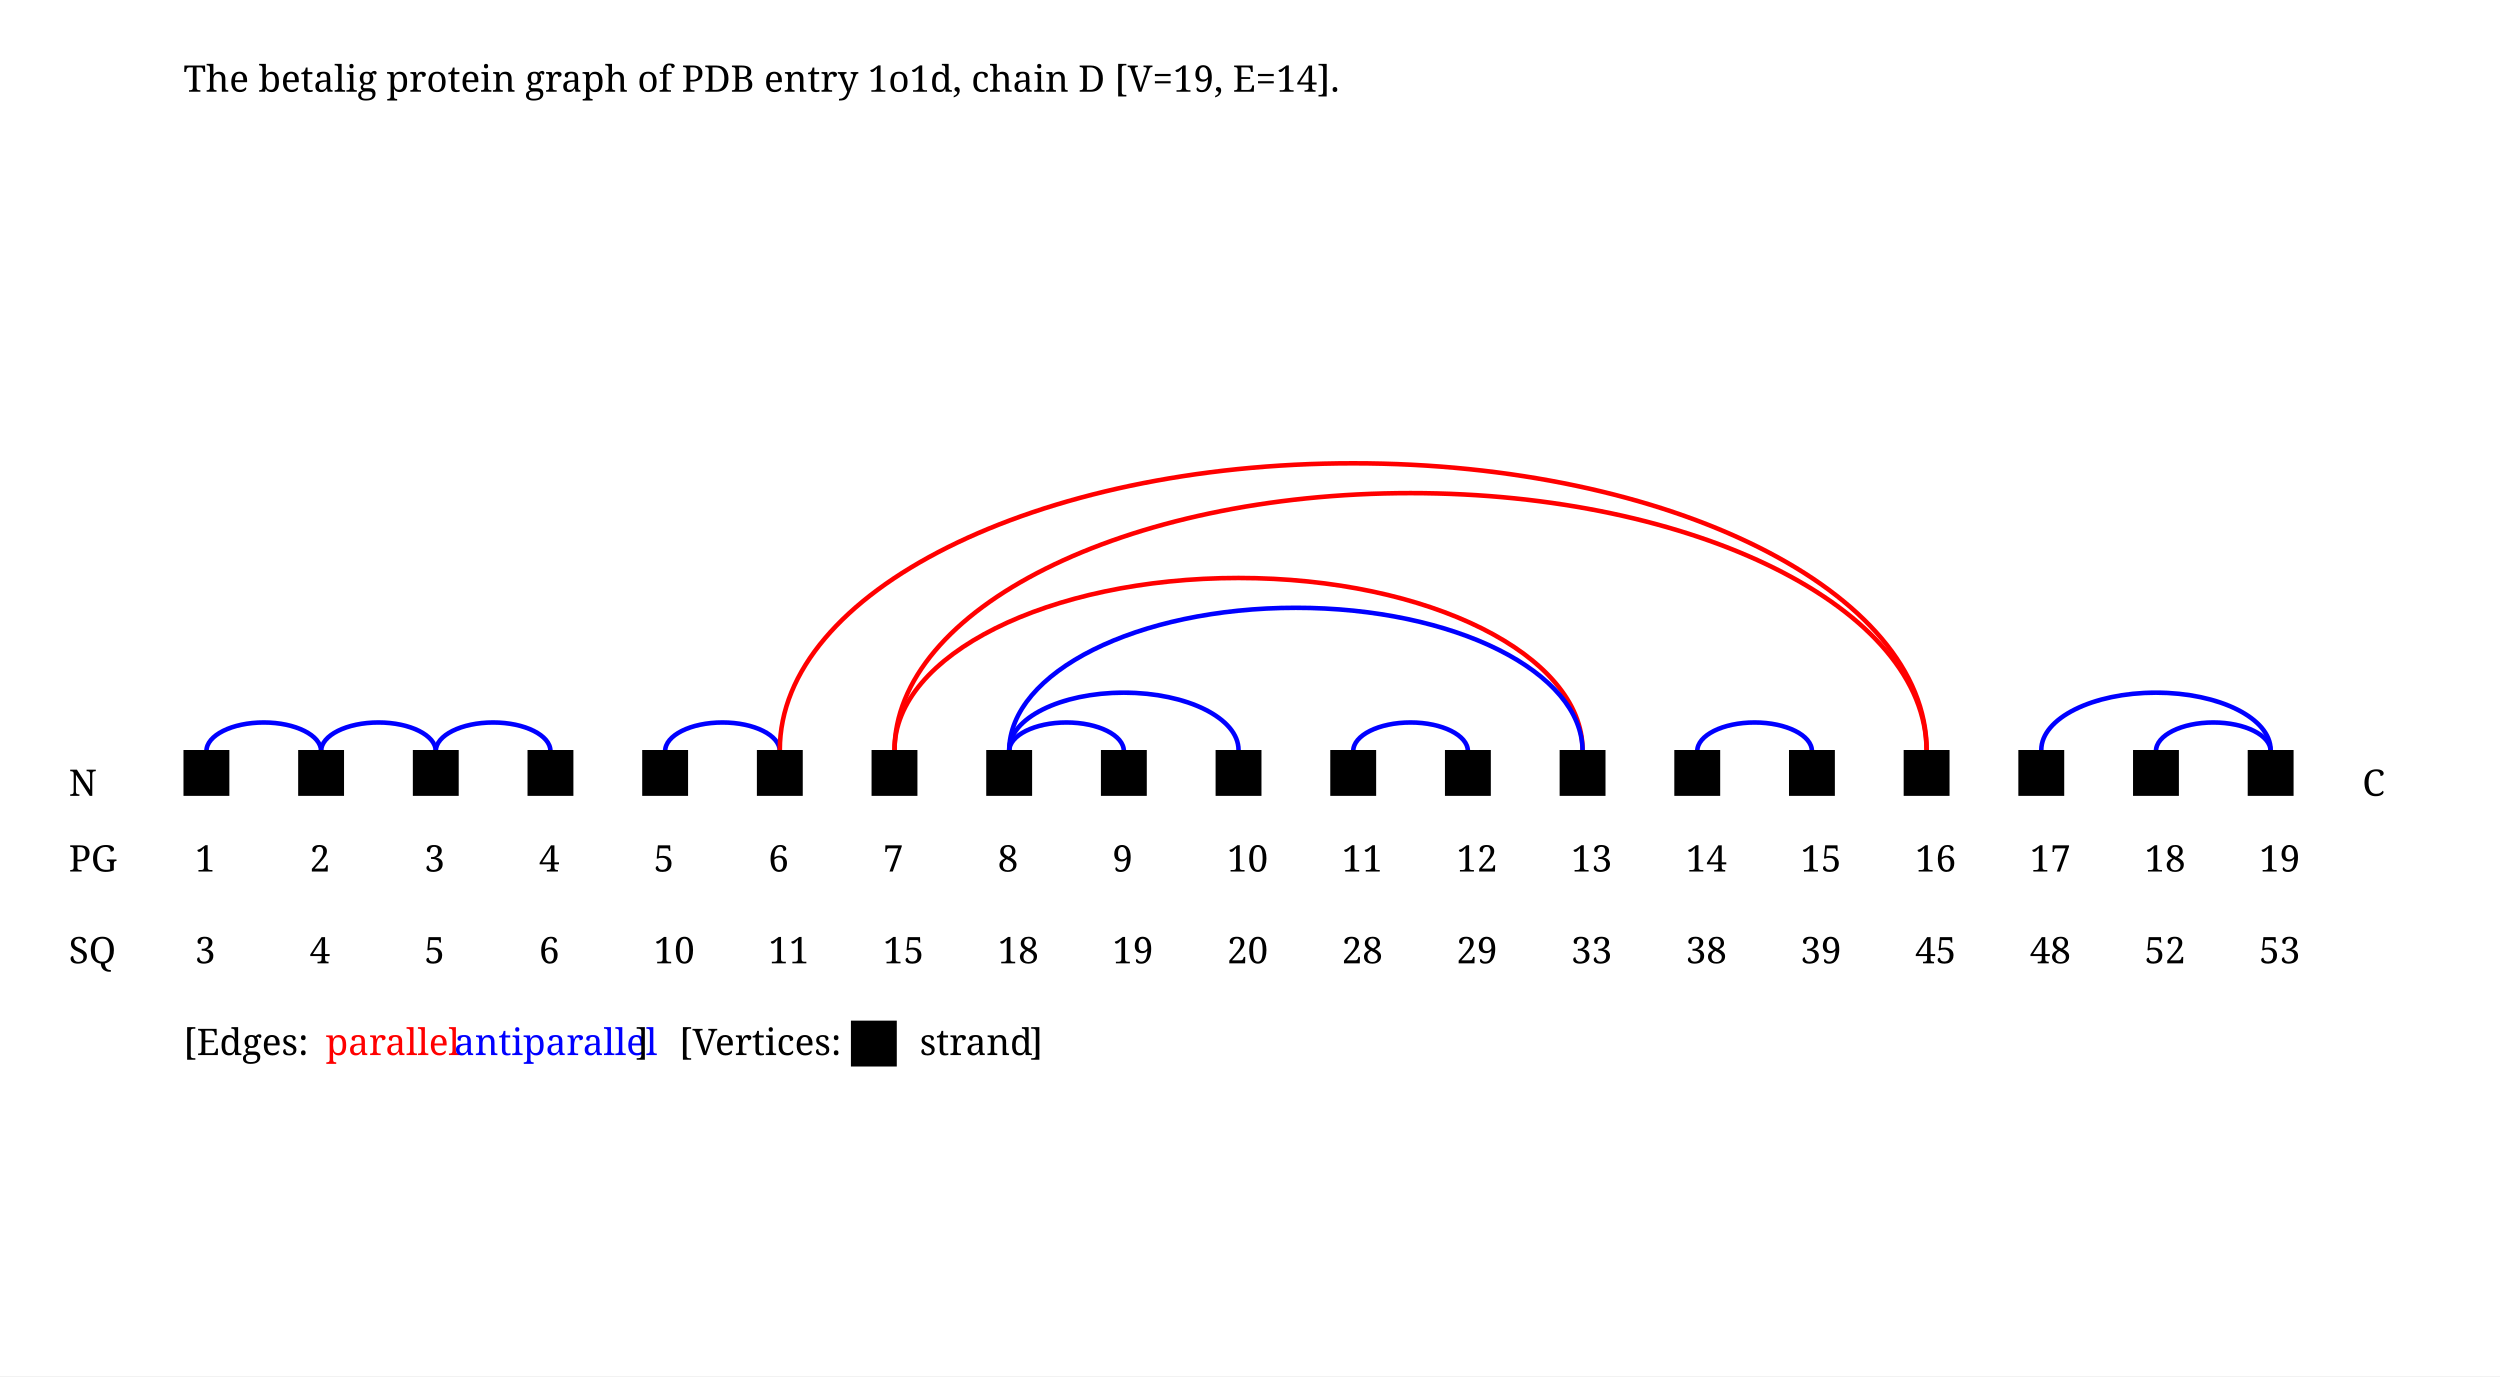
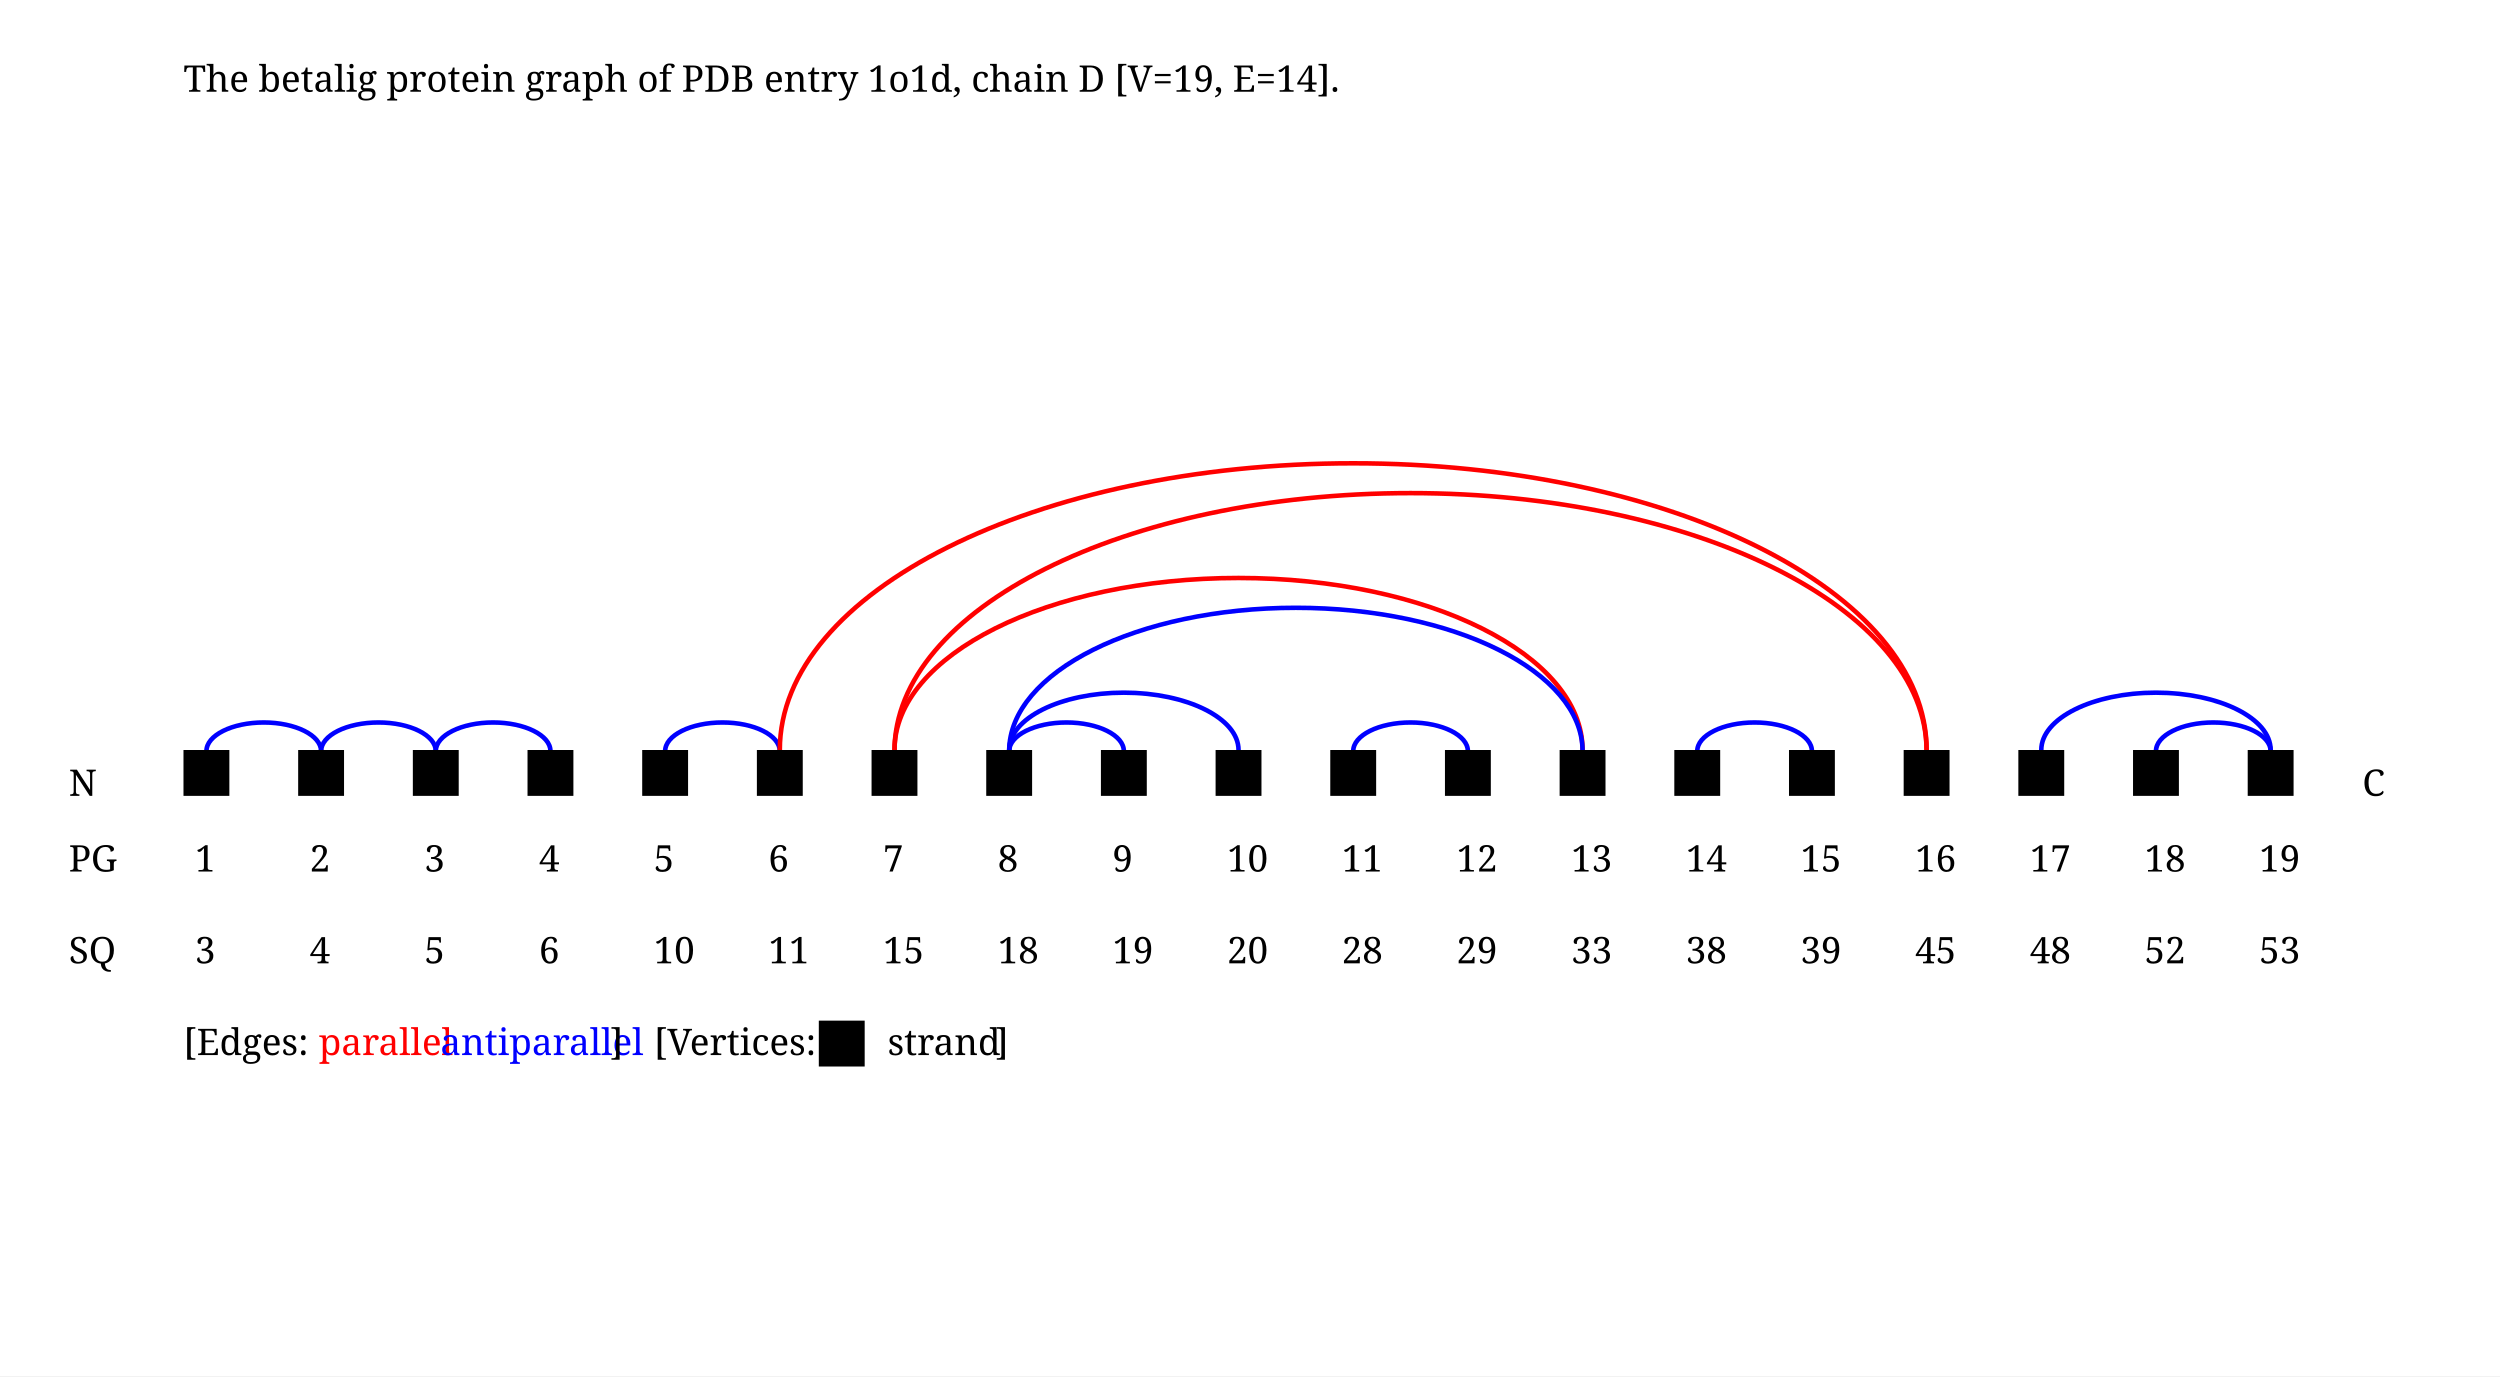
<svg xmlns="http://www.w3.org/2000/svg" fill-opacity="1" color-rendering="auto" color-interpolation="auto" stroke="black" text-rendering="auto" stroke-linecap="square" stroke-miterlimit="10" stroke-opacity="1" shape-rendering="auto" fill="black" stroke-dasharray="none" font-weight="normal" stroke-width="1" font-family="'Dialog'" font-style="normal" stroke-linejoin="miter" font-size="12px" stroke-dashoffset="0" image-rendering="auto">
  <defs id="genericDefs" />
  <g>
    <g fill="white" text-rendering="optimizeLegibility" stroke="white">
      <rect x="0" width="1090" height="600" y="0" stroke="none" />
    </g>
    <g font-family="'Serif'" font-size="16px" text-rendering="optimizeLegibility">
      <text x="80" xml:space="preserve" y="40" stroke="none">The betalig protein graph of PDB entry 1o1d, chain D [V=19, E=14].</text>
-       <path fill="blue" stroke-width="2" d="M141 327.5 C141 325.538 140.216 323.664 138.799 321.988 C137.446 320.389 135.508 318.958 133.125 317.767 C128.462 315.435 122.058 314 115 314 C107.942 314 101.538 315.435 96.876 317.767 C94.492 318.958 92.554 320.389 91.201 321.988 C89.784 323.664 89 325.538 89 327.5 L89 328.5 L91 328.5 L91 327.5 C91 326.01 91.615 324.596 92.728 323.281 C93.905 321.889 95.629 320.626 97.769 319.556 C102.155 317.363 108.251 316 115 316 C121.749 316 127.845 317.363 132.231 319.556 C134.371 320.626 136.095 321.889 137.272 323.281 C138.385 324.596 139 326.01 139 327.5 L139 328.5 L141 328.5 L141 327.5 Z" stroke="none" />
-       <path fill="blue" stroke-width="2" d="M191 327.5 C191 325.538 190.216 323.664 188.799 321.988 C187.446 320.389 185.508 318.958 183.125 317.767 C178.462 315.435 172.058 314 165 314 C157.942 314 151.538 315.435 146.875 317.767 C144.492 318.958 142.554 320.389 141.201 321.988 C139.784 323.664 139 325.538 139 327.5 L139 328.5 L141 328.5 L141 327.5 C141 326.01 141.615 324.596 142.728 323.281 C143.905 321.889 145.629 320.626 147.769 319.556 C152.155 317.363 158.251 316 165 316 C171.749 316 177.845 317.363 182.231 319.556 C184.371 320.626 186.095 321.889 187.272 323.281 C188.385 324.596 189 326.01 189 327.5 L189 328.5 L191 328.5 L191 327.5 Z" stroke="none" />
-       <path fill="blue" stroke-width="2" d="M241 327.5 C241 325.538 240.216 323.664 238.799 321.988 C237.446 320.389 235.508 318.958 233.125 317.767 C228.462 315.435 222.058 314 215 314 C207.942 314 201.538 315.435 196.875 317.767 C194.492 318.958 192.554 320.389 191.201 321.988 C189.784 323.664 189 325.538 189 327.5 L189 328.5 L191 328.5 L191 327.5 C191 326.01 191.615 324.596 192.728 323.281 C193.905 321.889 195.629 320.626 197.769 319.556 C202.155 317.363 208.251 316 215 316 C221.749 316 227.845 317.363 232.231 319.556 C234.371 320.626 236.095 321.889 237.272 323.281 C238.385 324.596 239 326.01 239 327.5 L239 328.5 L241 328.5 L241 327.5 Z" stroke="none" />
-       <path fill="blue" stroke-width="2" d="M341 327.5 C341 325.538 340.216 323.664 338.799 321.988 C337.446 320.389 335.508 318.958 333.125 317.767 C328.462 315.435 322.058 314 315 314 C307.942 314 301.538 315.435 296.875 317.767 C294.492 318.958 292.554 320.389 291.201 321.988 C289.784 323.664 289 325.538 289 327.5 L289 328.5 L291 328.5 L291 327.5 C291 326.01 291.615 324.596 292.728 323.281 C293.905 321.889 295.629 320.626 297.769 319.556 C302.155 317.363 308.251 316 315 316 C321.749 316 327.845 317.363 332.231 319.556 C334.371 320.626 336.095 321.889 337.272 323.281 C338.385 324.596 339 326.01 339 327.5 L339 328.5 L341 328.5 L341 327.5 Z" stroke="none" />
-       <path fill="red" stroke-width="2" d="M841 327 C841 309.505 833.92 292.833 821.117 277.698 C808.379 262.64 789.966 249.088 767.224 237.717 C721.844 215.027 659.19 201 590 201 C520.81 201 458.156 215.027 412.776 237.717 C390.034 249.088 371.622 262.64 358.883 277.698 C346.08 292.833 339 309.505 339 327 L339 328 L341 328 L341 327 C341 309.977 347.911 293.765 360.409 278.99 C372.972 264.139 391.171 250.756 413.67 239.506 C458.773 216.955 521.119 203 590 203 C658.881 203 721.227 216.955 766.33 239.506 C788.829 250.756 807.028 264.139 819.591 278.99 C832.089 293.765 839 309.977 839 327 L839 328 L841 328 L841 327 Z" stroke="none" />
-       <path fill="red" stroke-width="2" d="M691 327 C691 316.409 686.718 306.313 678.976 297.16 C671.297 288.084 660.207 279.919 646.513 273.072 C619.23 259.431 581.576 251 540 251 C498.424 251 460.77 259.431 433.487 273.072 C419.793 279.919 408.703 288.084 401.024 297.16 C393.282 306.313 389 316.409 389 327 L389 328 L391 328 L391 327 C391 316.88 395.113 307.246 402.551 298.453 C410.054 289.584 420.93 281.587 434.381 274.862 C461.387 261.358 498.733 253 540 253 C581.267 253 618.613 261.358 645.619 274.862 C659.07 281.587 669.946 289.584 677.449 298.453 C684.887 307.246 689 316.88 689 327 L689 328 L691 328 L691 327 Z" stroke="none" />
-       <path fill="red" stroke-width="2" d="M841 327.5 C841 311.731 834.62 296.703 823.082 283.064 C811.608 269.501 795.026 257.296 774.546 247.056 C733.691 226.628 677.287 214 615 214 C552.713 214 496.309 226.628 455.454 247.056 C434.974 257.296 418.392 269.501 406.918 283.064 C395.38 296.703 389 311.731 389 327.5 L389 328.5 L391 328.5 L391 327.5 C391 312.203 397.212 297.635 408.445 284.356 C419.743 271 436.111 258.964 456.348 248.845 C496.926 228.556 553.023 216 615 216 C676.977 216 733.073 228.556 773.652 248.845 C793.889 258.964 810.257 271 821.555 284.356 C832.788 297.635 839 312.203 839 327.5 L839 328.5 L841 328.5 L841 327.5 Z" stroke="none" />
-       <path fill="blue" stroke-width="2" d="M491 327.5 C491 325.538 490.216 323.664 488.799 321.988 C487.446 320.389 485.508 318.958 483.125 317.767 C478.462 315.435 472.058 314 465 314 C457.942 314 451.538 315.435 446.875 317.767 C444.492 318.958 442.554 320.389 441.201 321.988 C439.784 323.664 439 325.538 439 327.5 L439 328.5 L441 328.5 L441 327.5 C441 326.01 441.615 324.596 442.728 323.281 C443.905 321.889 445.629 320.626 447.769 319.556 C452.155 317.363 458.251 316 465 316 C471.749 316 477.845 317.363 482.231 319.556 C484.371 320.626 486.095 321.889 487.272 323.281 C488.385 324.596 489 326.01 489 327.5 L489 328.5 L491 328.5 L491 327.5 Z" stroke="none" />
-       <path fill="blue" stroke-width="2" d="M541 327 C541 323.312 539.516 319.794 536.834 316.623 C534.216 313.528 530.448 310.75 525.802 308.428 C516.616 303.834 503.962 301 490 301 C476.038 301 463.384 303.834 454.198 308.428 C449.552 310.75 445.784 313.528 443.166 316.623 C440.483 319.794 439 323.312 439 327 L439 328 L441 328 L441 327 C441 323.784 442.315 320.726 444.692 317.915 C447.135 315.028 450.689 312.418 455.091 310.217 C464.001 305.762 476.348 303 490 303 C503.652 303 515.999 305.762 524.909 310.217 C529.311 312.418 532.865 315.028 535.308 317.915 C537.685 320.726 539 323.784 539 327 L539 328 L541 328 L541 327 Z" stroke="none" />
-       <path fill="blue" stroke-width="2" d="M691 327.5 C691 318.635 687.418 310.183 680.94 302.526 C674.527 294.945 665.267 288.127 653.835 282.411 C631.076 271.032 599.672 264 565 264 C530.328 264 498.924 271.032 476.165 282.411 C464.733 288.127 455.473 294.945 449.06 302.526 C442.582 310.183 439 318.635 439 327.5 L439 328.5 L441 328.5 L441 327.5 C441 319.106 444.413 311.116 450.586 303.818 C456.824 296.445 465.87 289.795 477.058 284.2 C499.541 272.959 530.637 266 565 266 C599.363 266 630.459 272.959 652.942 284.2 C664.13 289.795 673.176 296.445 679.414 303.818 C685.587 311.116 689 319.106 689 327.5 L689 328.5 L691 328.5 L691 327.5 Z" stroke="none" />
-       <path fill="blue" stroke-width="2" d="M641 327.5 C641 325.538 640.216 323.664 638.798 321.988 C637.446 320.389 635.508 318.958 633.125 317.767 C628.462 315.435 622.058 314 615 314 C607.942 314 601.538 315.435 596.875 317.767 C594.492 318.958 592.554 320.389 591.202 321.988 C589.784 323.664 589 325.538 589 327.5 L589 328.5 L591 328.5 L591 327.5 C591 326.01 591.615 324.596 592.728 323.281 C593.905 321.889 595.629 320.626 597.769 319.556 C602.155 317.363 608.251 316 615 316 C621.749 316 627.845 317.363 632.231 319.556 C634.371 320.626 636.095 321.889 637.272 323.281 C638.385 324.596 639 326.01 639 327.5 L639 328.5 L641 328.5 L641 327.5 Z" stroke="none" />
-       <path fill="blue" stroke-width="2" d="M791 327.5 C791 325.538 790.216 323.664 788.798 321.988 C787.446 320.389 785.508 318.958 783.125 317.767 C778.462 315.435 772.058 314 765 314 C757.942 314 751.538 315.435 746.875 317.767 C744.492 318.958 742.554 320.389 741.202 321.988 C739.784 323.664 739 325.538 739 327.5 L739 328.5 L741 328.5 L741 327.5 C741 326.01 741.615 324.596 742.728 323.281 C743.905 321.889 745.629 320.626 747.769 319.556 C752.155 317.363 758.251 316 765 316 C771.749 316 777.845 317.363 782.231 319.556 C784.371 320.626 786.095 321.889 787.272 323.281 C788.385 324.596 789 326.01 789 327.5 L789 328.5 L791 328.5 L791 327.5 Z" stroke="none" />
-       <path fill="blue" stroke-width="2" d="M991 327 C991 323.312 989.516 319.794 986.834 316.623 C984.216 313.528 980.448 310.75 975.802 308.428 C966.616 303.834 953.962 301 940 301 C926.038 301 913.384 303.834 904.198 308.428 C899.552 310.75 895.784 313.528 893.166 316.623 C890.484 319.794 889 323.312 889 327 L889 328 L891 328 L891 327 C891 323.784 892.315 320.726 894.692 317.915 C897.135 315.028 900.689 312.418 905.091 310.217 C914.001 305.762 926.347 303 940 303 C953.653 303 965.999 305.762 974.909 310.217 C979.311 312.418 982.865 315.028 985.308 317.915 C987.685 320.726 989 323.784 989 327 L989 328 L991 328 L991 327 Z" stroke="none" />
-       <path fill="blue" stroke-width="2" d="M991 327.5 C991 325.538 990.216 323.664 988.798 321.988 C987.446 320.389 985.508 318.958 983.125 317.767 C978.462 315.435 972.058 314 965 314 C957.942 314 951.538 315.435 946.875 317.767 C944.492 318.958 942.554 320.389 941.202 321.988 C939.784 323.664 939 325.538 939 327.5 L939 328.5 L941 328.5 L941 327.5 C941 326.01 941.615 324.596 942.728 323.281 C943.905 321.889 945.629 320.626 947.769 319.556 C952.155 317.363 958.251 316 965 316 C971.749 316 977.845 317.363 982.231 319.556 C984.371 320.626 986.095 321.889 987.272 323.281 C988.385 324.596 989 326.01 989 327.5 L989 328.5 L991 328.5 L991 327.5 Z" stroke="none" />
+       <path fill="blue" stroke-width="2" d="M139 327.5 L139 327.5 C139 321.648 128.948 316 115 316 L115 315 L115 316 C101.052 316 91 321.648 91 327.5 L91 328.5 L89 328.5 L89 327.5 C89 319.545 101.334 314 115 314 L115 314 C128.666 314 141 319.545 141 327.5 L141 328.5 L139 328.5 Z" stroke="none" />
+       <path fill="blue" stroke-width="2" d="M189 327.5 L189 327.5 C189 321.648 178.948 316 165 316 L165 315 L165 316 C151.052 316 141 321.648 141 327.5 L141 328.5 L139 328.5 L139 327.5 C139 319.545 151.334 314 165 314 L165 314 C178.666 314 191 319.545 191 327.5 L191 328.5 L189 328.5 Z" stroke="none" />
+       <path fill="blue" stroke-width="2" d="M239 327.5 L239 327.5 C239 321.648 228.948 316 215 316 L215 315 L215 316 C201.052 316 191 321.648 191 327.5 L191 328.5 L189 328.5 L189 327.5 C189 319.545 201.334 314 215 314 L215 314 C228.666 314 241 319.545 241 327.5 L241 328.5 L239 328.5 Z" stroke="none" />
+       <path fill="blue" stroke-width="2" d="M339 327.5 L339 327.5 C339 321.648 328.948 316 315 316 L315 315 L315 316 C301.052 316 291 321.648 291 327.5 L291 328.5 L289 328.5 L289 327.5 C289 319.545 301.334 314 315 314 L315 314 C328.666 314 341 319.545 341 327.5 L341 328.5 L339 328.5 Z" stroke="none" />
+       <path fill="red" stroke-width="2" d="M839 327 L839 327 C839 259.016 728.212 203 590 203 L590 202 L590 203 C451.788 203 341 259.016 341 327 L341 328 L339 328 L339 327 C339 256.913 452.07 201 590 201 L590 201 C727.93 201 841 256.913 841 327 L841 328 L839 328 Z" stroke="none" />
+       <path fill="red" stroke-width="2" d="M689 327 L689 327 C689 286.63 622.984 253 540 253 L540 252 L540 253 C457.017 253 391 286.63 391 327 L391 328 L389 328 L389 327 C389 284.527 457.298 251 540 251 L540 251 C622.702 251 691 284.527 691 327 L691 328 L689 328 Z" stroke="none" />
+       <path fill="red" stroke-width="2" d="M839 327.5 L839 327.5 C839 266.42 739.405 216 615 216 L615 215 L615 216 C490.595 216 391 266.42 391 327.5 L391 328.5 L389 328.5 L389 327.5 C389 264.316 490.877 214 615 214 L615 214 C739.123 214 841 264.316 841 327.5 L841 328.5 L839 328.5 Z" stroke="none" />
+       <path fill="blue" stroke-width="2" d="M489 327.5 L489 327.5 C489 321.648 478.948 316 465 316 L465 315 L465 316 C451.052 316 441 321.648 441 327.5 L441 328.5 L439 328.5 L439 327.5 C439 319.545 451.334 314 465 314 L465 314 C478.666 314 491 319.545 491 327.5 L491 328.5 L489 328.5 Z" stroke="none" />
+       <path fill="blue" stroke-width="2" d="M539 327 L539 327 C539 314.245 517.755 303 490 303 L490 302 L490 303 C462.245 303 441 314.245 441 327 L441 328 L439 328 L439 327 C439 312.141 462.526 301 490 301 L490 301 C517.473 301 541 312.141 541 327 L541 328 L539 328 Z" stroke="none" />
+       <path fill="blue" stroke-width="2" d="M689 327.5 L689 327.5 C689 294.034 634.177 266 565 266 L565 265 L565 266 C495.824 266 441 294.034 441 327.5 L441 328.5 L439 328.5 L439 327.5 C439 291.93 496.105 264 565 264 L565 264 C633.895 264 691 291.93 691 327.5 L691 328.5 L689 328.5 Z" stroke="none" />
+       <path fill="blue" stroke-width="2" d="M639 327.5 L639 327.5 C639 321.648 628.948 316 615 316 L615 315 L615 316 C601.052 316 591 321.648 591 327.5 L591 328.5 L589 328.5 L589 327.5 C589 319.545 601.334 314 615 314 L615 314 C628.666 314 641 319.545 641 327.5 L641 328.5 L639 328.5 Z" stroke="none" />
+       <path fill="blue" stroke-width="2" d="M789 327.5 L789 327.5 C789 321.648 778.948 316 765 316 L765 315 L765 316 C751.052 316 741 321.648 741 327.5 L741 328.5 L739 328.5 L739 327.5 C739 319.545 751.334 314 765 314 L765 314 C778.666 314 791 319.545 791 327.5 L791 328.5 L789 328.5 Z" stroke="none" />
+       <path fill="blue" stroke-width="2" d="M989 327 L989 327 C989 314.245 967.755 303 940 303 L940 302 L940 303 C912.245 303 891 314.245 891 327 L891 328 L889 328 L889 327 C889 312.141 912.527 301 940 301 L940 301 C967.473 301 991 312.141 991 327 L991 328 L989 328 Z" stroke="none" />
+       <path fill="blue" stroke-width="2" d="M989 327.5 L989 327.5 C989 321.648 978.948 316 965 316 L965 315 L965 316 C951.052 316 941 321.648 941 327.5 L941 328.5 L939 328.5 L939 327.5 C939 319.545 951.334 314 965 314 L965 314 C978.666 314 991 319.545 991 327.5 L991 328.5 L989 328.5 Z" stroke="none" />
      <rect x="80" width="20" stroke-width="2" height="20" y="327" stroke="none" />
      <rect x="130" width="20" stroke-width="2" height="20" y="327" stroke="none" />
      <rect x="180" width="20" stroke-width="2" height="20" y="327" stroke="none" />
      <rect x="230" width="20" stroke-width="2" height="20" y="327" stroke="none" />
      <rect x="280" width="20" stroke-width="2" height="20" y="327" stroke="none" />
      <rect x="330" width="20" stroke-width="2" height="20" y="327" stroke="none" />
      <rect x="380" width="20" stroke-width="2" height="20" y="327" stroke="none" />
      <rect x="430" width="20" stroke-width="2" height="20" y="327" stroke="none" />
      <rect x="480" width="20" stroke-width="2" height="20" y="327" stroke="none" />
      <rect x="530" width="20" stroke-width="2" height="20" y="327" stroke="none" />
      <rect x="580" width="20" stroke-width="2" height="20" y="327" stroke="none" />
      <rect x="630" width="20" stroke-width="2" height="20" y="327" stroke="none" />
      <rect x="680" width="20" stroke-width="2" height="20" y="327" stroke="none" />
      <rect x="730" width="20" stroke-width="2" height="20" y="327" stroke="none" />
      <rect x="780" width="20" stroke-width="2" height="20" y="327" stroke="none" />
      <rect x="830" width="20" stroke-width="2" height="20" y="327" stroke="none" />
      <rect x="880" width="20" stroke-width="2" height="20" y="327" stroke="none" />
      <rect x="930" width="20" stroke-width="2" height="20" y="327" stroke="none" />
      <rect x="980" width="20" stroke-width="2" height="20" y="327" stroke="none" />
      <text x="30" xml:space="preserve" stroke-width="2" y="347" stroke="none">N</text>
      <text x="1030" xml:space="preserve" stroke-width="2" y="347" stroke="none">C</text>
      <text x="30" xml:space="preserve" stroke-width="2" y="380" stroke="none">PG</text>
      <text x="30" xml:space="preserve" stroke-width="2" y="420" stroke="none">SQ</text>
      <text x="85" xml:space="preserve" stroke-width="2" y="380" stroke="none">1</text>
      <text x="85" xml:space="preserve" stroke-width="2" y="420" stroke="none">3</text>
      <text x="135" xml:space="preserve" stroke-width="2" y="380" stroke="none">2</text>
      <text x="135" xml:space="preserve" stroke-width="2" y="420" stroke="none">4</text>
      <text x="185" xml:space="preserve" stroke-width="2" y="380" stroke="none">3</text>
      <text x="185" xml:space="preserve" stroke-width="2" y="420" stroke="none">5</text>
      <text x="235" xml:space="preserve" stroke-width="2" y="380" stroke="none">4</text>
      <text x="235" xml:space="preserve" stroke-width="2" y="420" stroke="none">6</text>
      <text x="285" xml:space="preserve" stroke-width="2" y="380" stroke="none">5</text>
      <text x="285" xml:space="preserve" stroke-width="2" y="420" stroke="none">10</text>
      <text x="335" xml:space="preserve" stroke-width="2" y="380" stroke="none">6</text>
      <text x="335" xml:space="preserve" stroke-width="2" y="420" stroke="none">11</text>
      <text x="385" xml:space="preserve" stroke-width="2" y="380" stroke="none">7</text>
      <text x="385" xml:space="preserve" stroke-width="2" y="420" stroke="none">15</text>
      <text x="435" xml:space="preserve" stroke-width="2" y="380" stroke="none">8</text>
      <text x="435" xml:space="preserve" stroke-width="2" y="420" stroke="none">18</text>
      <text x="485" xml:space="preserve" stroke-width="2" y="380" stroke="none">9</text>
      <text x="485" xml:space="preserve" stroke-width="2" y="420" stroke="none">19</text>
      <text x="535" xml:space="preserve" stroke-width="2" y="380" stroke="none">10</text>
      <text x="535" xml:space="preserve" stroke-width="2" y="420" stroke="none">20</text>
      <text x="585" xml:space="preserve" stroke-width="2" y="380" stroke="none">11</text>
      <text x="585" xml:space="preserve" stroke-width="2" y="420" stroke="none">28</text>
      <text x="635" xml:space="preserve" stroke-width="2" y="380" stroke="none">12</text>
      <text x="635" xml:space="preserve" stroke-width="2" y="420" stroke="none">29</text>
      <text x="685" xml:space="preserve" stroke-width="2" y="380" stroke="none">13</text>
      <text x="685" xml:space="preserve" stroke-width="2" y="420" stroke="none">33</text>
      <text x="735" xml:space="preserve" stroke-width="2" y="380" stroke="none">14</text>
      <text x="735" xml:space="preserve" stroke-width="2" y="420" stroke="none">38</text>
      <text x="785" xml:space="preserve" stroke-width="2" y="380" stroke="none">15</text>
      <text x="785" xml:space="preserve" stroke-width="2" y="420" stroke="none">39</text>
      <text x="835" xml:space="preserve" stroke-width="2" y="380" stroke="none">16</text>
      <text x="835" xml:space="preserve" stroke-width="2" y="420" stroke="none">45</text>
      <text x="885" xml:space="preserve" stroke-width="2" y="380" stroke="none">17</text>
      <text x="885" xml:space="preserve" stroke-width="2" y="420" stroke="none">48</text>
      <text x="935" xml:space="preserve" stroke-width="2" y="380" stroke="none">18</text>
      <text x="935" xml:space="preserve" stroke-width="2" y="420" stroke="none">52</text>
      <text x="985" xml:space="preserve" stroke-width="2" y="380" stroke="none">19</text>
      <text x="985" xml:space="preserve" stroke-width="2" y="420" stroke="none">53</text>
      <text x="80" xml:space="preserve" stroke-width="2" y="460" stroke="none">[Edges: </text>
-       <text fill="red" x="142" xml:space="preserve" stroke-width="2" y="460" stroke="none">parallel</text>
-       <text fill="blue" x="198" xml:space="preserve" stroke-width="2" y="460" stroke="none">antiparallel</text>
-       <text x="277" xml:space="preserve" stroke-width="2" y="460" stroke="none">]</text>
-       <text x="292" xml:space="preserve" stroke-width="2" y="460" stroke="none"> [Vertices: </text>
-       <rect x="371" width="20" stroke-width="2" height="20" y="445" stroke="none" />
-       <text x="401" xml:space="preserve" stroke-width="2" y="460" stroke="none">strand</text>
-       <text x="449" xml:space="preserve" stroke-width="2" y="460" stroke="none">]</text>
+       <text fill="red" x="139" xml:space="preserve" stroke-width="2" y="460" stroke="none">parallel</text>
+       <text fill="blue" x="192" xml:space="preserve" stroke-width="2" y="460" stroke="none">antiparallel</text>
+       <text x="266" xml:space="preserve" stroke-width="2" y="460" stroke="none">]</text>
+       <text x="281" xml:space="preserve" stroke-width="2" y="460" stroke="none"> [Vertices: </text>
+       <rect x="357" width="20" stroke-width="2" height="20" y="445" stroke="none" />
+       <text x="387" xml:space="preserve" stroke-width="2" y="460" stroke="none">strand</text>
+       <text x="434" xml:space="preserve" stroke-width="2" y="460" stroke="none">]</text>
    </g>
  </g>
</svg>
